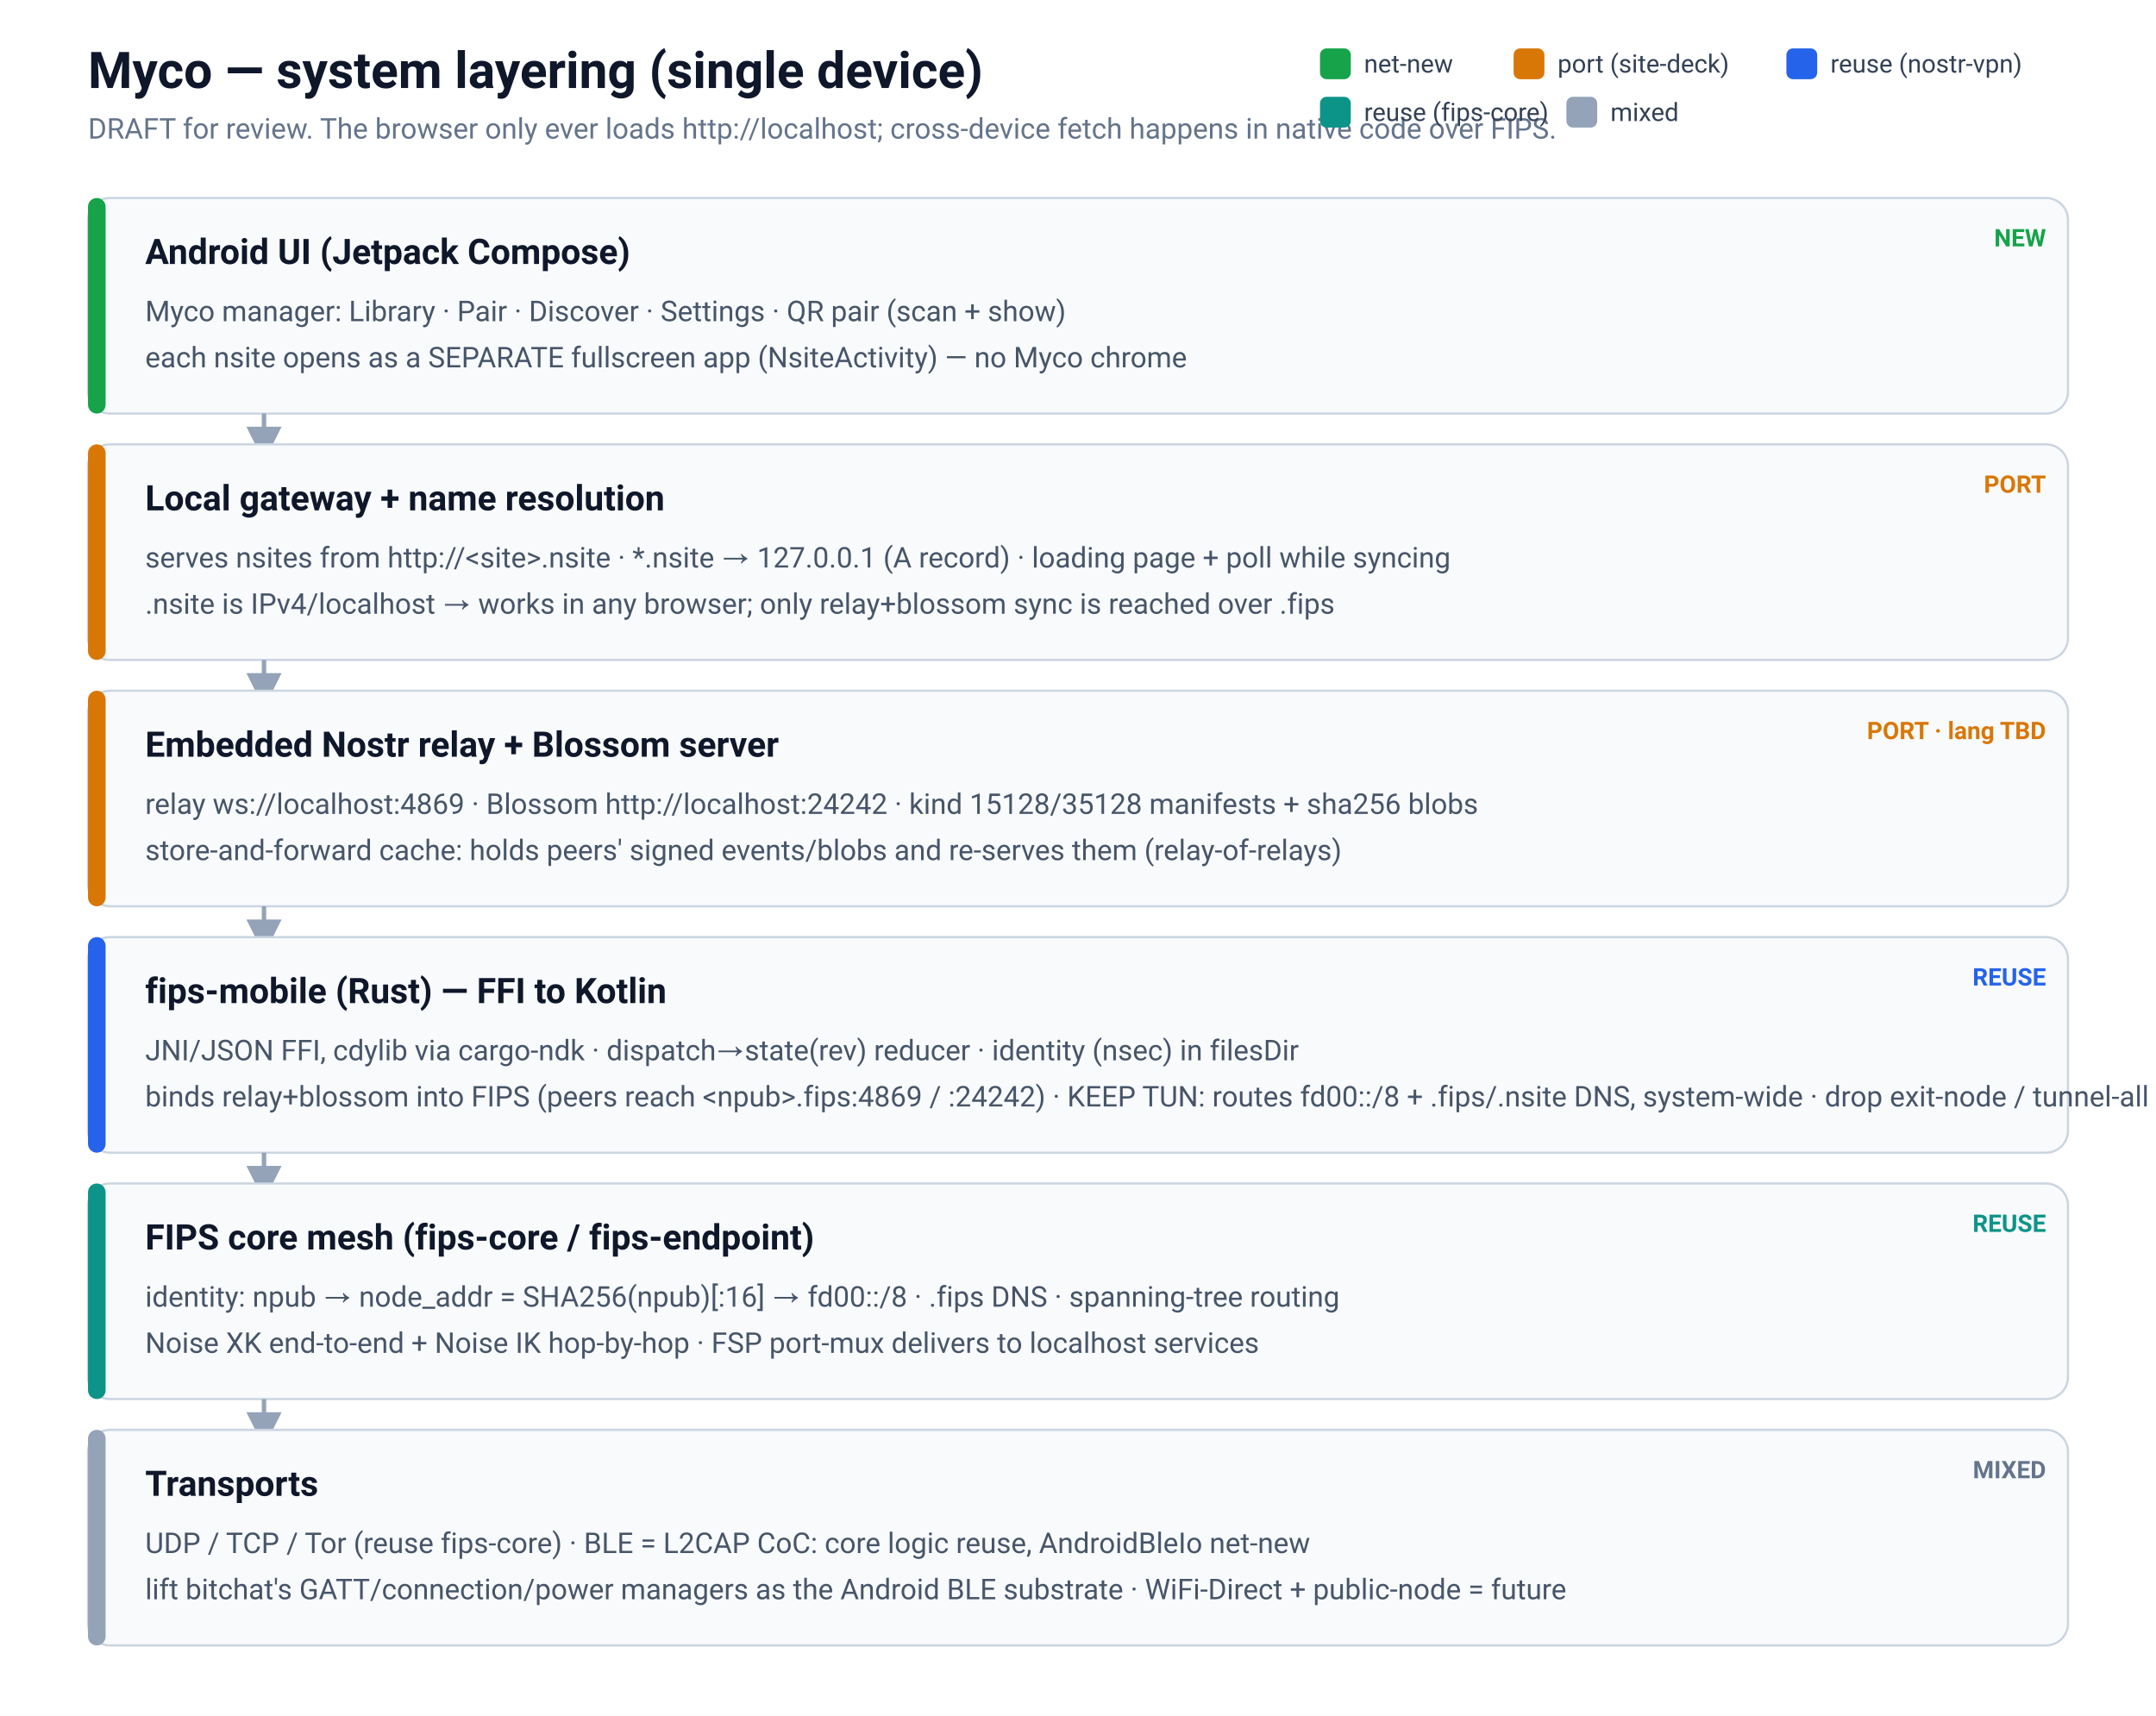
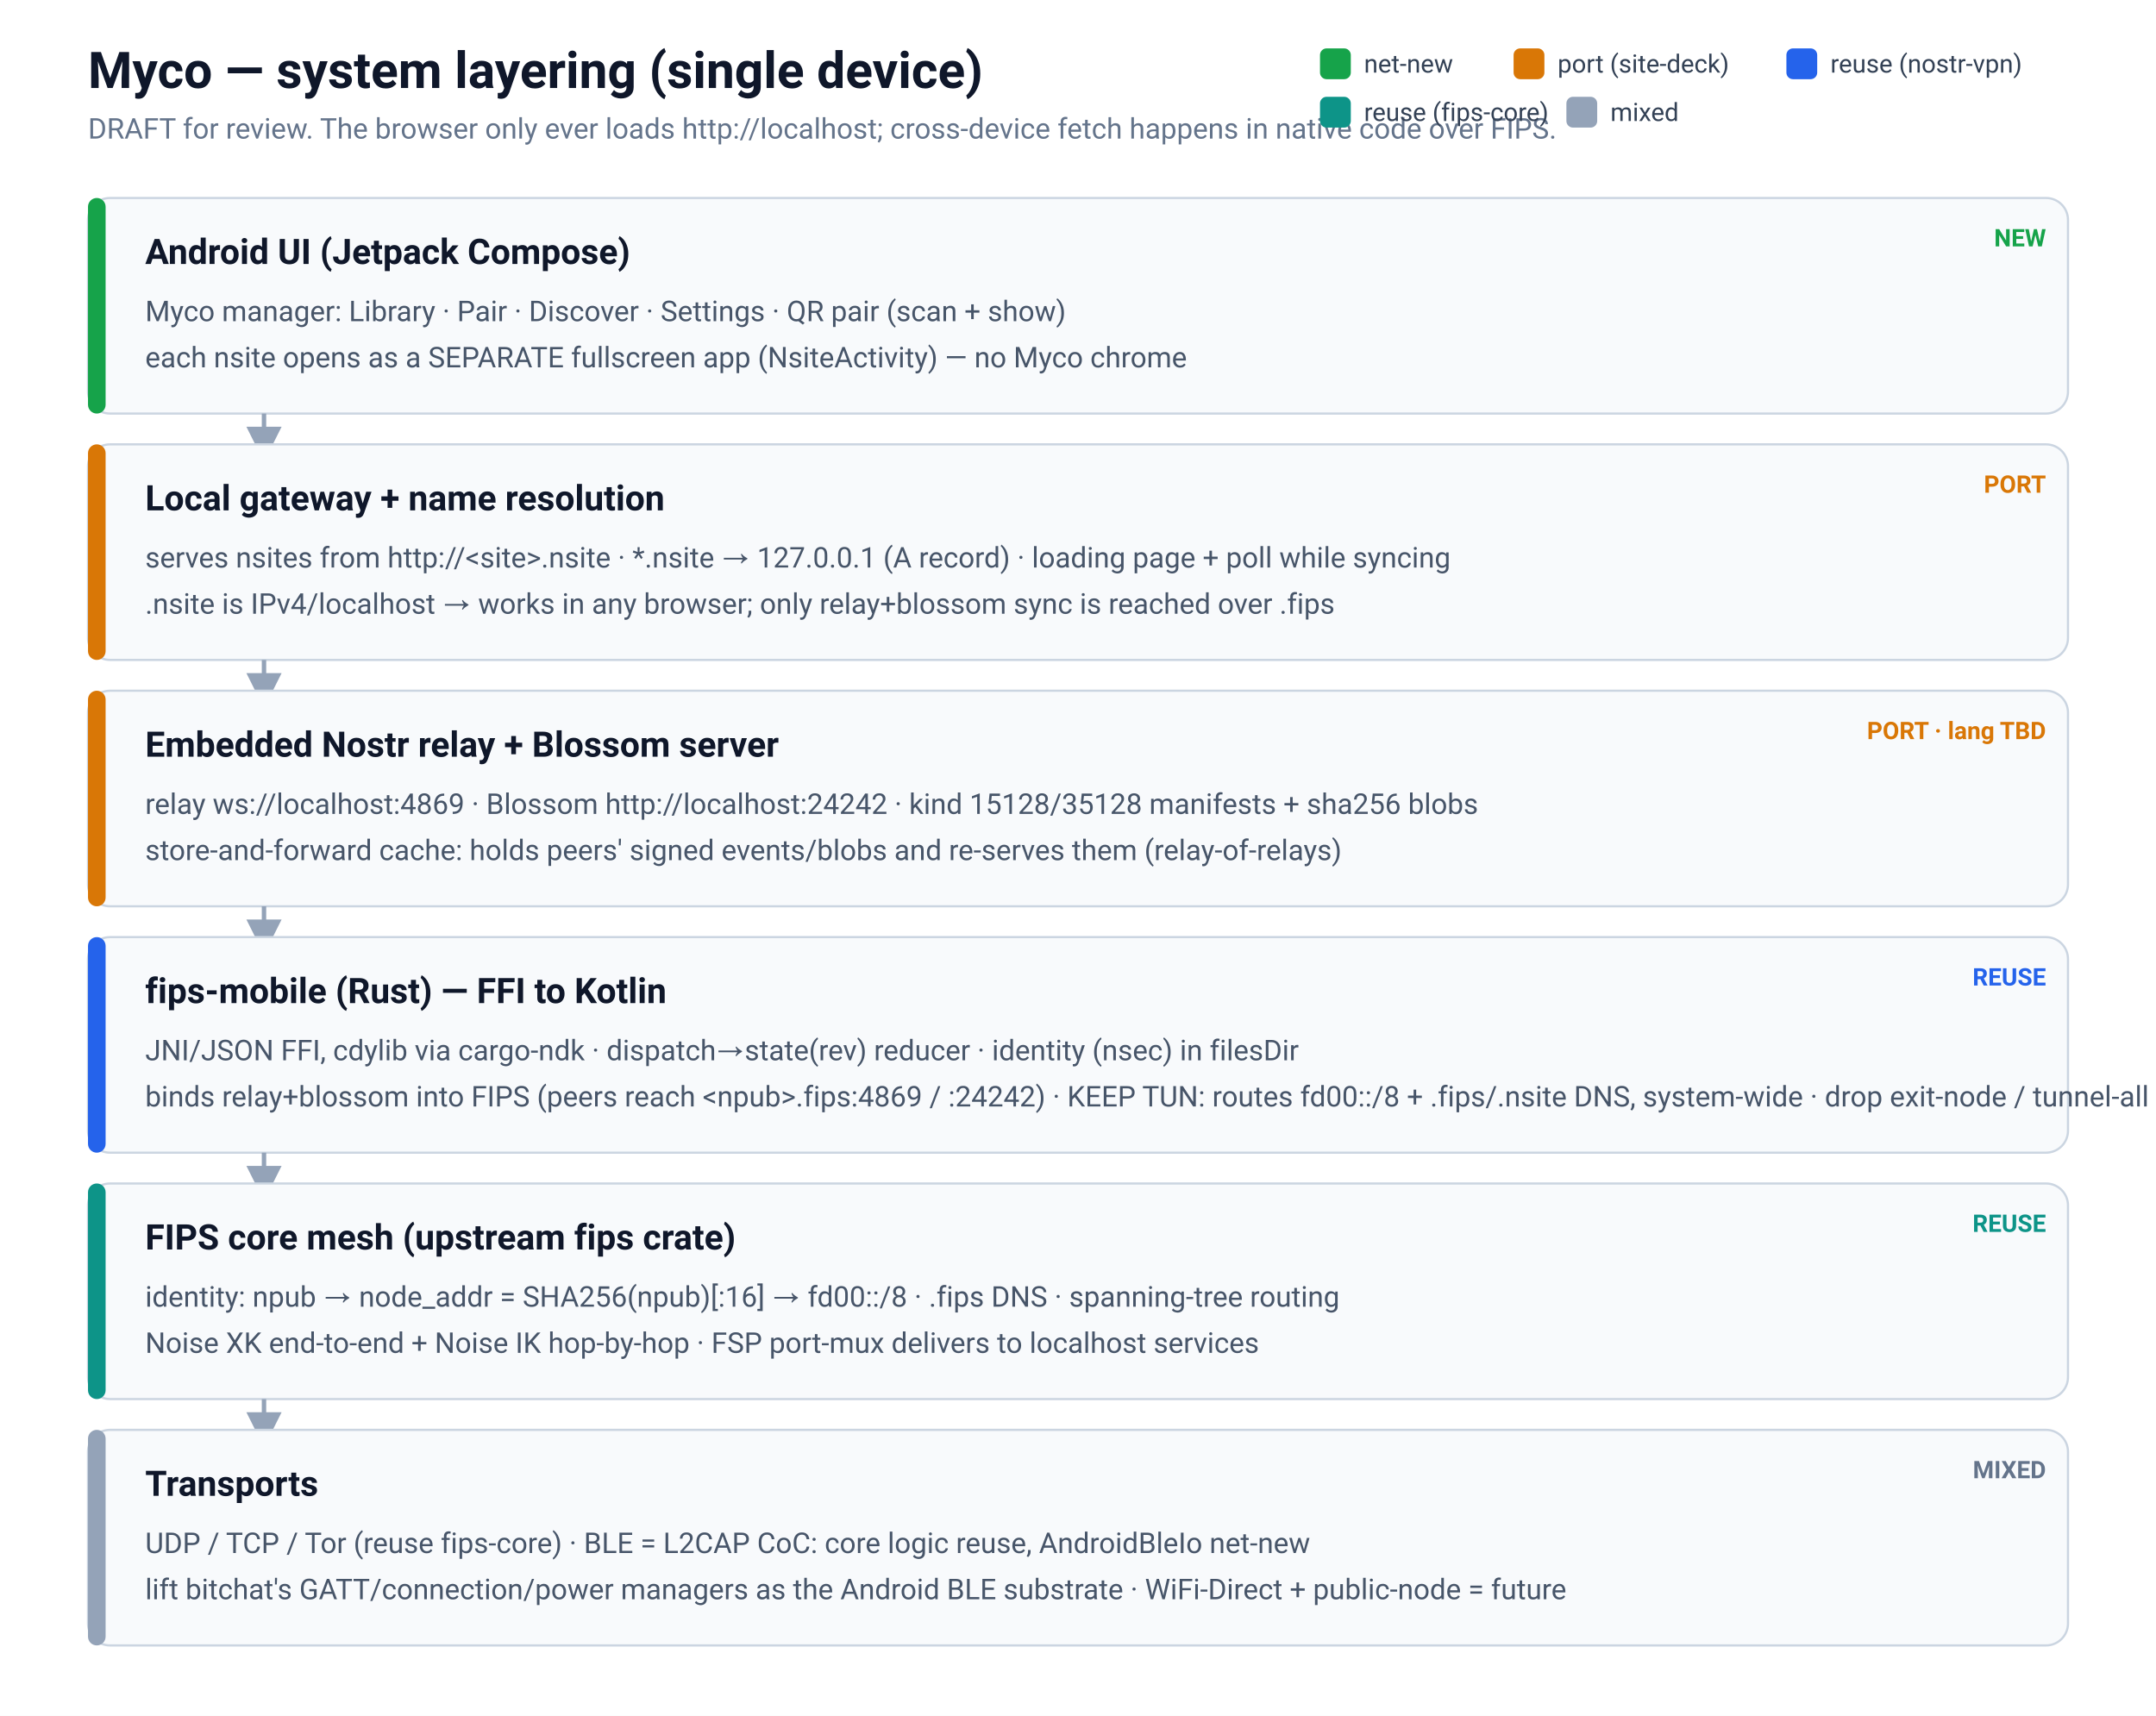
<svg xmlns="http://www.w3.org/2000/svg" width="980" height="780" viewBox="0 0 980 780" font-family="-apple-system,Segoe UI,Roboto,Helvetica,Arial,sans-serif">
  <rect width="980" height="780" fill="#ffffff" />
  <text x="40" y="40" font-size="23" font-weight="700" fill="#0f172a">Myco — system layering (single device)</text>
  <text x="40" y="63" font-size="13" fill="#64748b">DRAFT for review. The browser only ever loads http://localhost; cross-device fetch happens in native code over FIPS.</text>
  <g font-size="11.5" fill="#334155">
    <rect x="600" y="22" width="14" height="14" rx="3" fill="#16a34a" />
    <text x="620" y="33">net-new</text>
    <rect x="688" y="22" width="14" height="14" rx="3" fill="#d97706" />
    <text x="708" y="33">port (site-deck)</text>
    <rect x="812" y="22" width="14" height="14" rx="3" fill="#2563eb" />
    <text x="832" y="33">reuse (nostr-vpn)</text>
    <rect x="600" y="44" width="14" height="14" rx="3" fill="#0d9488" />
    <text x="620" y="55">reuse (fips-core)</text>
    <rect x="712" y="44" width="14" height="14" rx="3" fill="#94a3b8" />
    <text x="732" y="55">mixed</text>
  </g>
  <defs>
    <marker id="arr" markerWidth="10" markerHeight="10" refX="5" refY="5" orient="auto">
      <path d="M1,1 L9,5 L1,9 Z" fill="#94a3b8" />
    </marker>
  </defs>
  <g>
    <rect x="40" y="90" width="900" height="98" rx="10" fill="#f8fafc" stroke="#cbd5e1" />
    <rect x="40" y="90" width="8" height="98" rx="4" fill="#16a34a" />
    <text x="66" y="120" font-size="16" font-weight="700" fill="#0f172a">Android UI  (Jetpack Compose)</text>
    <text x="66" y="146" font-size="13" fill="#475569">Myco manager: Library · Pair · Discover · Settings   ·   QR pair (scan + show)</text>
    <text x="66" y="167" font-size="13" fill="#475569">each nsite opens as a SEPARATE fullscreen app (NsiteActivity) — no Myco chrome</text>
    <text x="930" y="112" font-size="11" font-weight="700" fill="#16a34a" text-anchor="end">NEW</text>
  </g>
  <line x1="120" y1="188" x2="120" y2="202" stroke="#94a3b8" stroke-width="2" marker-end="url(#arr)" />
  <g>
    <rect x="40" y="202" width="900" height="98" rx="10" fill="#f8fafc" stroke="#cbd5e1" />
    <rect x="40" y="202" width="8" height="98" rx="4" fill="#d97706" />
    <text x="66" y="232" font-size="16" font-weight="700" fill="#0f172a">Local gateway + name resolution</text>
    <text x="66" y="258" font-size="13" fill="#475569">serves nsites from http://&lt;site&gt;.nsite   ·   *.nsite → 127.0.0.1 (A record)   ·   loading page + poll while syncing</text>
    <text x="66" y="279" font-size="13" fill="#475569">.nsite is IPv4/localhost → works in any browser; only relay+blossom sync is reached over .fips</text>
    <text x="930" y="224" font-size="11" font-weight="700" fill="#d97706" text-anchor="end">PORT</text>
  </g>
  <line x1="120" y1="300" x2="120" y2="314" stroke="#94a3b8" stroke-width="2" marker-end="url(#arr)" />
  <g>
    <rect x="40" y="314" width="900" height="98" rx="10" fill="#f8fafc" stroke="#cbd5e1" />
    <rect x="40" y="314" width="8" height="98" rx="4" fill="#d97706" />
    <text x="66" y="344" font-size="16" font-weight="700" fill="#0f172a">Embedded Nostr relay  +  Blossom server</text>
    <text x="66" y="370" font-size="13" fill="#475569">relay ws://localhost:4869   ·   Blossom http://localhost:24242   ·   kind 15128/35128 manifests + sha256 blobs</text>
    <text x="66" y="391" font-size="13" fill="#475569">store-and-forward cache: holds peers' signed events/blobs and re-serves them (relay-of-relays)</text>
    <text x="930" y="336" font-size="11" font-weight="700" fill="#d97706" text-anchor="end">PORT · lang TBD</text>
  </g>
  <line x1="120" y1="412" x2="120" y2="426" stroke="#94a3b8" stroke-width="2" marker-end="url(#arr)" />
  <g>
    <rect x="40" y="426" width="900" height="98" rx="10" fill="#f8fafc" stroke="#cbd5e1" />
    <rect x="40" y="426" width="8" height="98" rx="4" fill="#2563eb" />
    <text x="66" y="456" font-size="16" font-weight="700" fill="#0f172a">fips-mobile  (Rust)  —  FFI to Kotlin</text>
    <text x="66" y="482" font-size="13" fill="#475569">JNI/JSON FFI, cdylib via cargo-ndk   ·   dispatch→state(rev) reducer   ·   identity (nsec) in filesDir</text>
    <text x="66" y="503" font-size="13" fill="#475569">binds relay+blossom into FIPS (peers reach &lt;npub&gt;.fips:4869 / :24242)   ·   KEEP TUN: routes fd00::/8 + .fips/.nsite DNS, system-wide   ·   drop exit-node / tunnel-all / roster</text>
    <text x="930" y="448" font-size="11" font-weight="700" fill="#2563eb" text-anchor="end">REUSE</text>
  </g>
  <line x1="120" y1="524" x2="120" y2="538" stroke="#94a3b8" stroke-width="2" marker-end="url(#arr)" />
  <g>
    <rect x="40" y="538" width="900" height="98" rx="10" fill="#f8fafc" stroke="#cbd5e1" />
    <rect x="40" y="538" width="8" height="98" rx="4" fill="#0d9488" />
-     <text x="66" y="568" font-size="16" font-weight="700" fill="#0f172a">FIPS core mesh  (fips-core / fips-endpoint)</text>
+     <text x="66" y="568" font-size="16" font-weight="700" fill="#0f172a">FIPS core mesh  (upstream fips crate)</text>
    <text x="66" y="594" font-size="13" fill="#475569">identity: npub → node_addr = SHA256(npub)[:16] → fd00::/8   ·   .fips DNS   ·   spanning-tree routing</text>
    <text x="66" y="615" font-size="13" fill="#475569">Noise XK end-to-end + Noise IK hop-by-hop   ·   FSP port-mux delivers to localhost services</text>
    <text x="930" y="560" font-size="11" font-weight="700" fill="#0d9488" text-anchor="end">REUSE</text>
  </g>
  <line x1="120" y1="636" x2="120" y2="650" stroke="#94a3b8" stroke-width="2" marker-end="url(#arr)" />
  <g>
    <rect x="40" y="650" width="900" height="98" rx="10" fill="#f8fafc" stroke="#cbd5e1" />
    <rect x="40" y="650" width="8" height="98" rx="4" fill="#94a3b8" />
    <text x="66" y="680" font-size="16" font-weight="700" fill="#0f172a">Transports</text>
    <text x="66" y="706" font-size="13" fill="#475569">UDP / TCP / Tor (reuse fips-core)   ·   BLE = L2CAP CoC: core logic reuse, AndroidBleIo net-new</text>
    <text x="66" y="727" font-size="13" fill="#475569">lift bitchat's GATT/connection/power managers as the Android BLE substrate   ·   WiFi-Direct + public-node = future</text>
    <text x="930" y="672" font-size="11" font-weight="700" fill="#64748b" text-anchor="end">MIXED</text>
  </g>
</svg>
